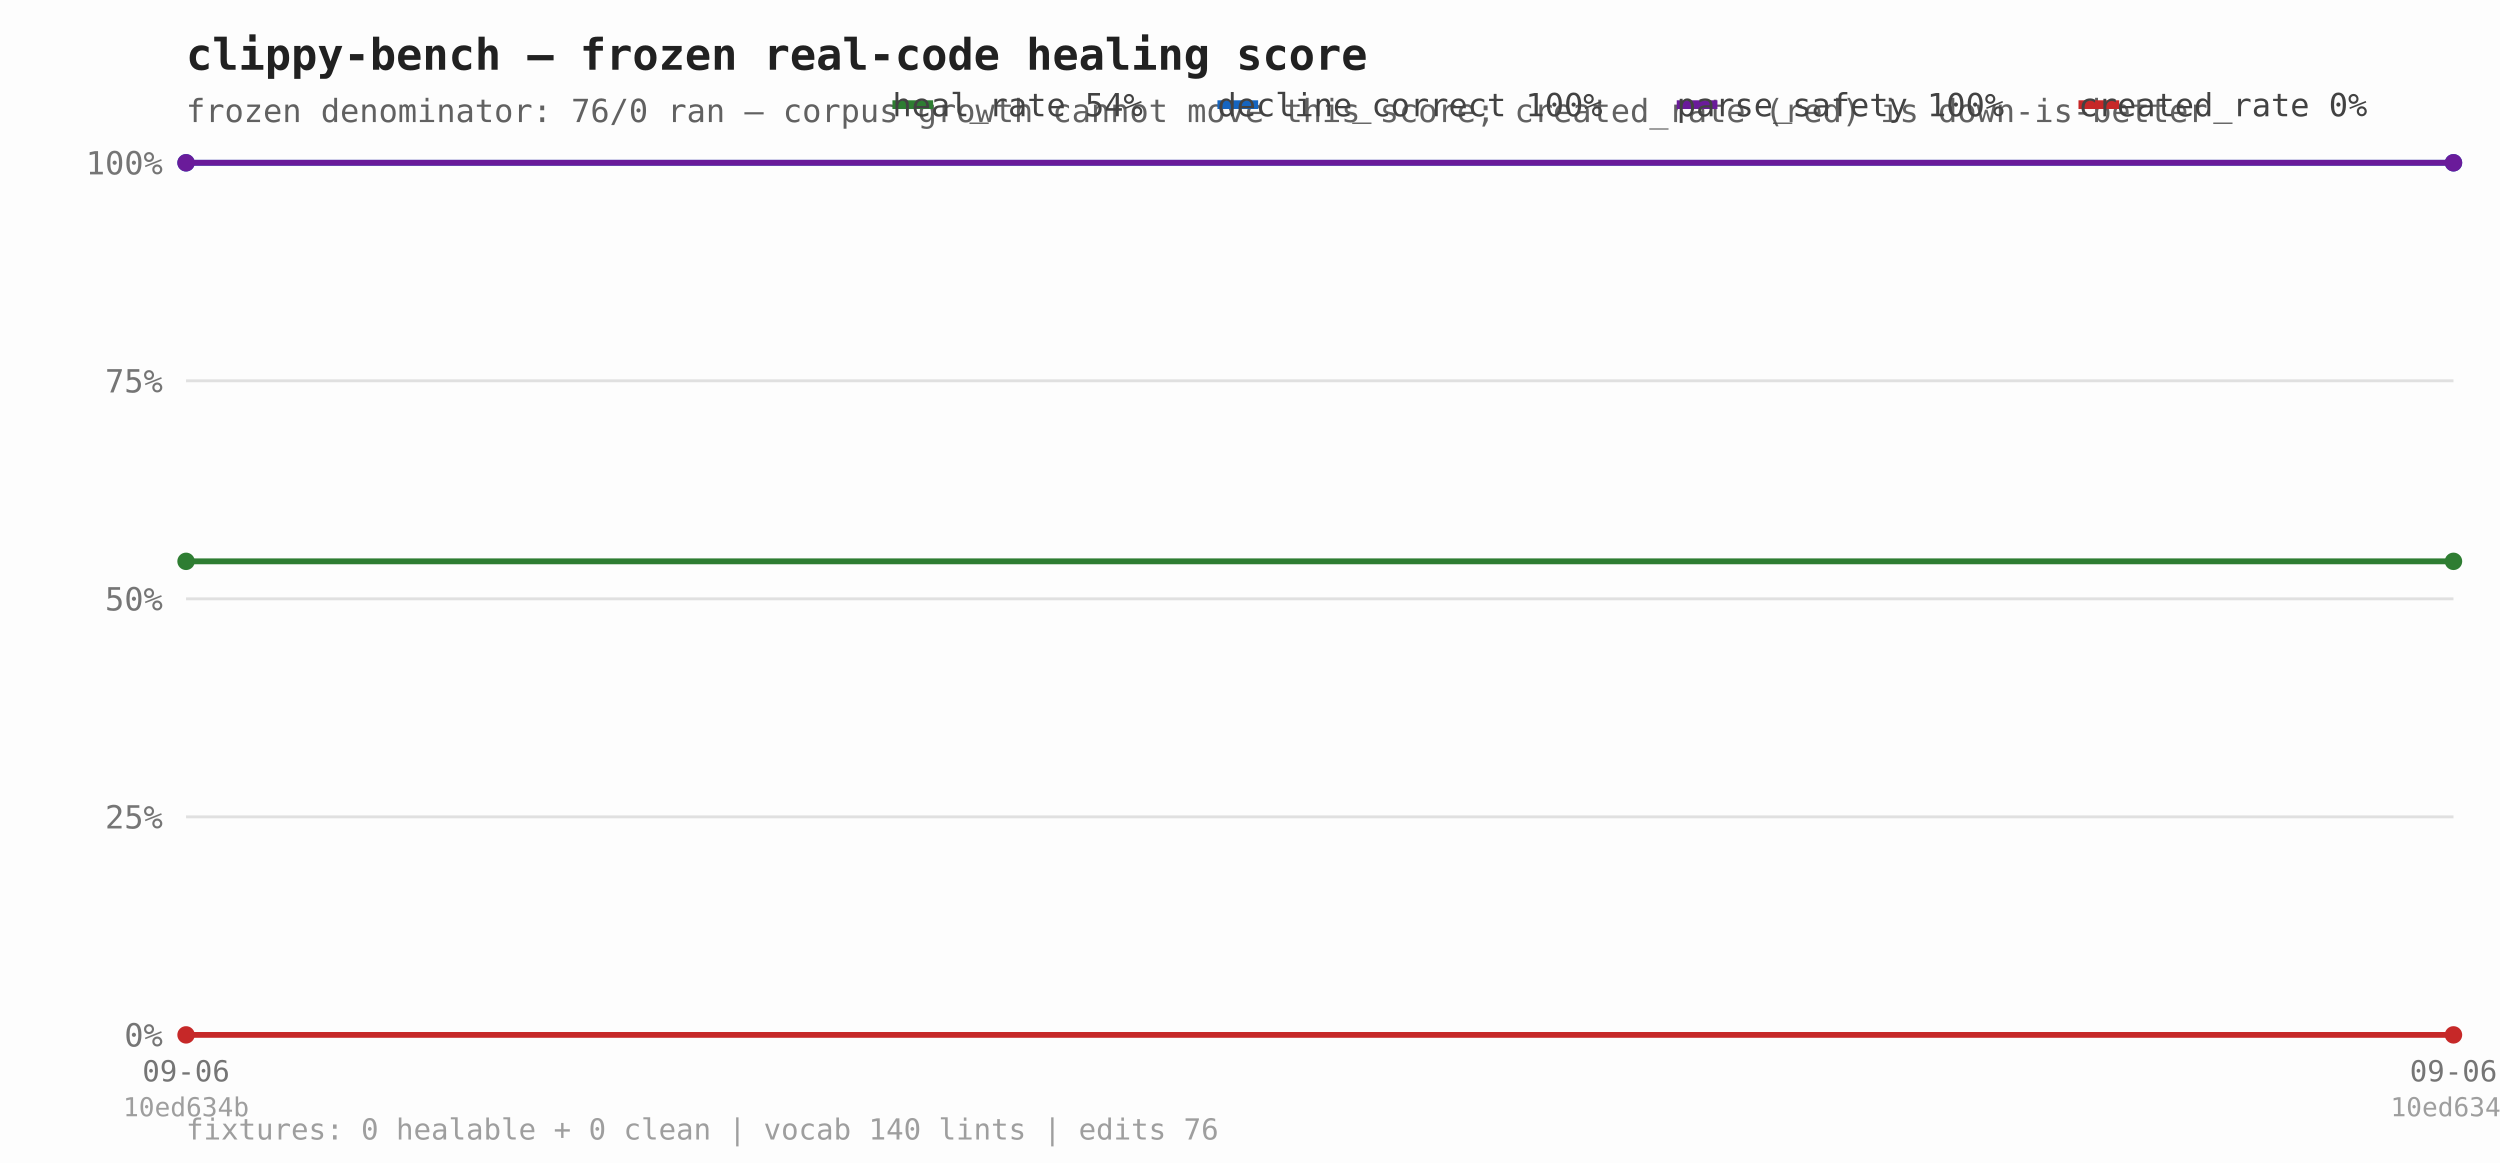
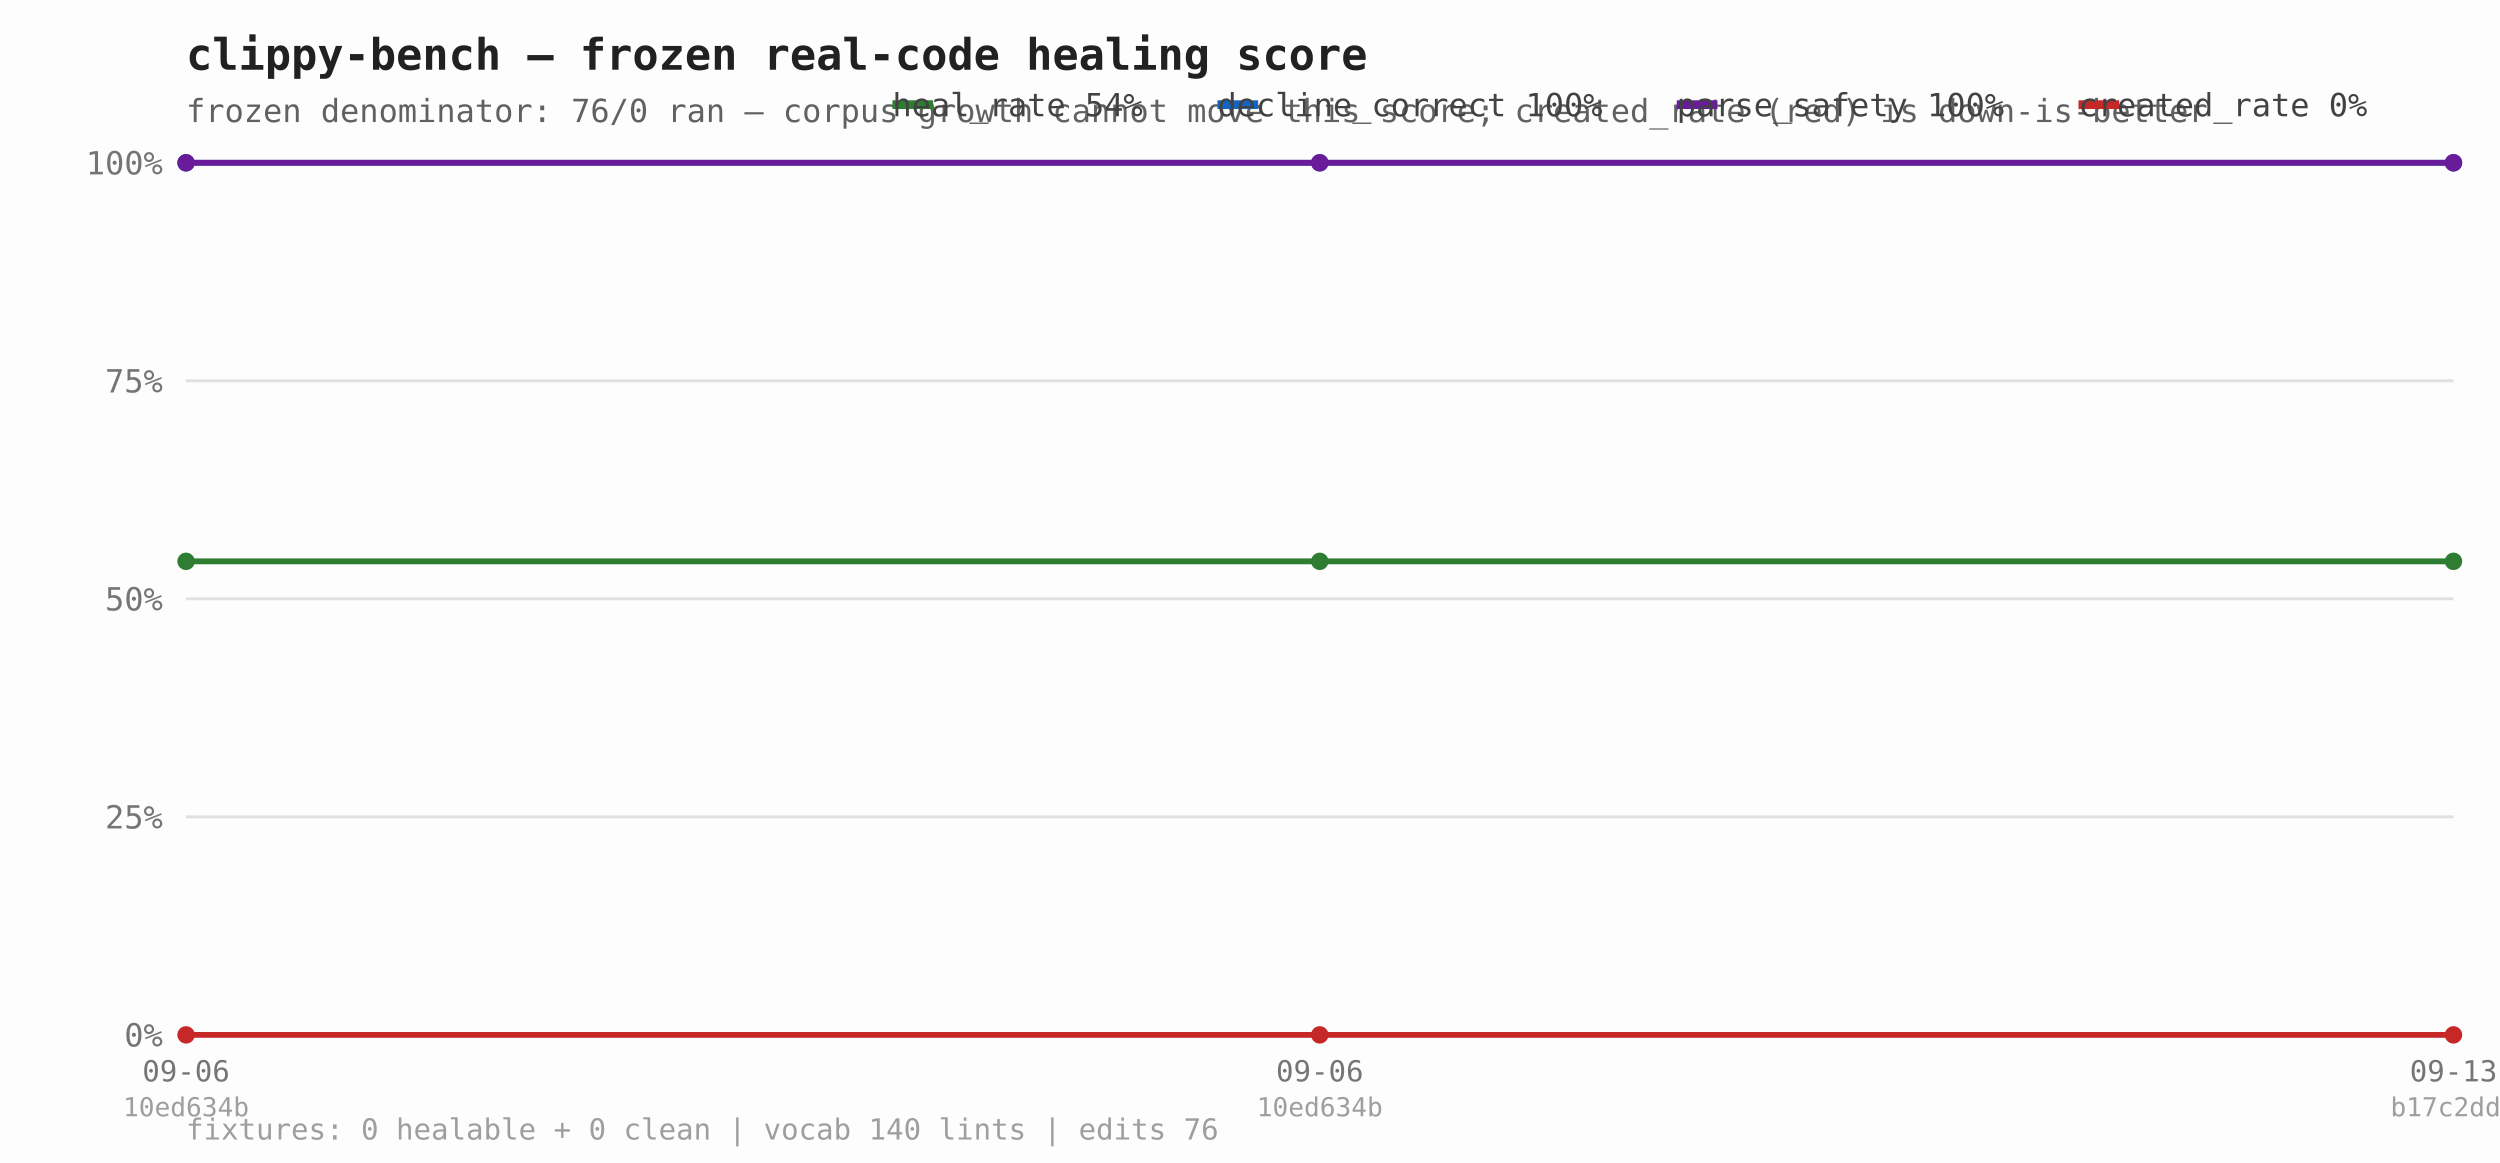
<svg xmlns="http://www.w3.org/2000/svg" width="860" height="400" viewBox="0 0 860 400" font-family="ui-monospace,Menlo,monospace">
  <rect width="100%" height="100%" fill="#fdfdfd" />
  <text x="64" y="24" font-size="15" font-weight="bold" fill="#212121">clippy-bench — frozen real-code healing score</text>
  <text x="64" y="42" font-size="11" fill="#616161">frozen denominator: 76/0 ran — corpus growth cannot move this score; created_rate (red) is down-is-better</text>
  <line x1="64" y1="356.0" x2="844" y2="356.0" stroke="#e0e0e0" stroke-width="1" />
  <text x="56" y="360.0" font-size="11" fill="#757575" text-anchor="end">0%</text>
  <line x1="64" y1="281.0" x2="844" y2="281.0" stroke="#e0e0e0" stroke-width="1" />
  <text x="56" y="285.0" font-size="11" fill="#757575" text-anchor="end">25%</text>
  <line x1="64" y1="206.0" x2="844" y2="206.0" stroke="#e0e0e0" stroke-width="1" />
  <text x="56" y="210.0" font-size="11" fill="#757575" text-anchor="end">50%</text>
  <line x1="64" y1="131.0" x2="844" y2="131.0" stroke="#e0e0e0" stroke-width="1" />
  <text x="56" y="135.0" font-size="11" fill="#757575" text-anchor="end">75%</text>
  <line x1="64" y1="56.0" x2="844" y2="56.0" stroke="#e0e0e0" stroke-width="1" />
  <text x="56" y="60.0" font-size="11" fill="#757575" text-anchor="end">100%</text>
  <line x1="715.0" y1="36" x2="729.0" y2="36" stroke="#c62828" stroke-width="3" />
  <text x="715.0" y="40" font-size="11" fill="#424242">created_rate 0%</text>
  <line x1="576.8" y1="36" x2="590.8" y2="36" stroke="#6a1b9a" stroke-width="3" />
  <text x="576.8" y="40" font-size="11" fill="#424242">parse_safety 100%</text>
  <line x1="418.8" y1="36" x2="432.8" y2="36" stroke="#1565c0" stroke-width="3" />
  <text x="418.8" y="40" font-size="11" fill="#424242">decline_correct 100%</text>
  <line x1="307.0" y1="36" x2="321.0" y2="36" stroke="#2e7d32" stroke-width="3" />
  <text x="307.0" y="40" font-size="11" fill="#424242">heal_rate 54%</text>
-   <path d="M 64.0 193.1 L 844.0 193.1" fill="none" stroke="#2e7d32" stroke-width="2" stroke-linejoin="round" stroke-linecap="round" />
+   <path d="M 64.0 193.1 L 454.0 193.1 L 844.0 193.1" fill="none" stroke="#2e7d32" stroke-width="2" stroke-linejoin="round" stroke-linecap="round" />
  <circle cx="64.0" cy="193.1" r="3" fill="#2e7d32" />
+   <circle cx="454.0" cy="193.1" r="3" fill="#2e7d32" />
  <circle cx="844.0" cy="193.1" r="3" fill="#2e7d32" />
-   <path d="M 64.0 56.0 L 844.0 56.0" fill="none" stroke="#1565c0" stroke-width="2" stroke-linejoin="round" stroke-linecap="round" />
+   <path d="M 64.0 56.0 L 454.0 56.0 L 844.0 56.0" fill="none" stroke="#1565c0" stroke-width="2" stroke-linejoin="round" stroke-linecap="round" />
  <circle cx="64.0" cy="56.0" r="3" fill="#1565c0" />
+   <circle cx="454.0" cy="56.0" r="3" fill="#1565c0" />
  <circle cx="844.0" cy="56.0" r="3" fill="#1565c0" />
-   <path d="M 64.0 56.0 L 844.0 56.0" fill="none" stroke="#6a1b9a" stroke-width="2" stroke-linejoin="round" stroke-linecap="round" />
+   <path d="M 64.0 56.0 L 454.0 56.0 L 844.0 56.0" fill="none" stroke="#6a1b9a" stroke-width="2" stroke-linejoin="round" stroke-linecap="round" />
  <circle cx="64.0" cy="56.0" r="3" fill="#6a1b9a" />
+   <circle cx="454.0" cy="56.0" r="3" fill="#6a1b9a" />
  <circle cx="844.0" cy="56.0" r="3" fill="#6a1b9a" />
-   <path d="M 64.0 356.0 L 844.0 356.0" fill="none" stroke="#c62828" stroke-width="2" stroke-linejoin="round" stroke-linecap="round" />
+   <path d="M 64.0 356.0 L 454.0 356.0 L 844.0 356.0" fill="none" stroke="#c62828" stroke-width="2" stroke-linejoin="round" stroke-linecap="round" />
  <circle cx="64.0" cy="356.0" r="3" fill="#c62828" />
+   <circle cx="454.0" cy="356.0" r="3" fill="#c62828" />
  <circle cx="844.0" cy="356.0" r="3" fill="#c62828" />
  <text x="64.0" y="372.0" font-size="10" fill="#757575" text-anchor="middle">09-06</text>
  <text x="64.0" y="384.0" font-size="9" fill="#9e9e9e" text-anchor="middle">10ed634b</text>
-   <text x="844.0" y="372.0" font-size="10" fill="#757575" text-anchor="middle">09-06</text>
-   <text x="844.0" y="384.0" font-size="9" fill="#9e9e9e" text-anchor="middle">10ed634b</text>
+   <text x="454.0" y="372.0" font-size="10" fill="#757575" text-anchor="middle">09-06</text>
+   <text x="454.0" y="384.0" font-size="9" fill="#9e9e9e" text-anchor="middle">10ed634b</text>
+   <text x="844.0" y="372.0" font-size="10" fill="#757575" text-anchor="middle">09-13</text>
+   <text x="844.0" y="384.0" font-size="9" fill="#9e9e9e" text-anchor="middle">b17c2dd8</text>
  <text x="64" y="392.0" font-size="10" fill="#9e9e9e">fixtures: 0 healable + 0 clean | vocab 140 lints | edits 76</text>
</svg>
